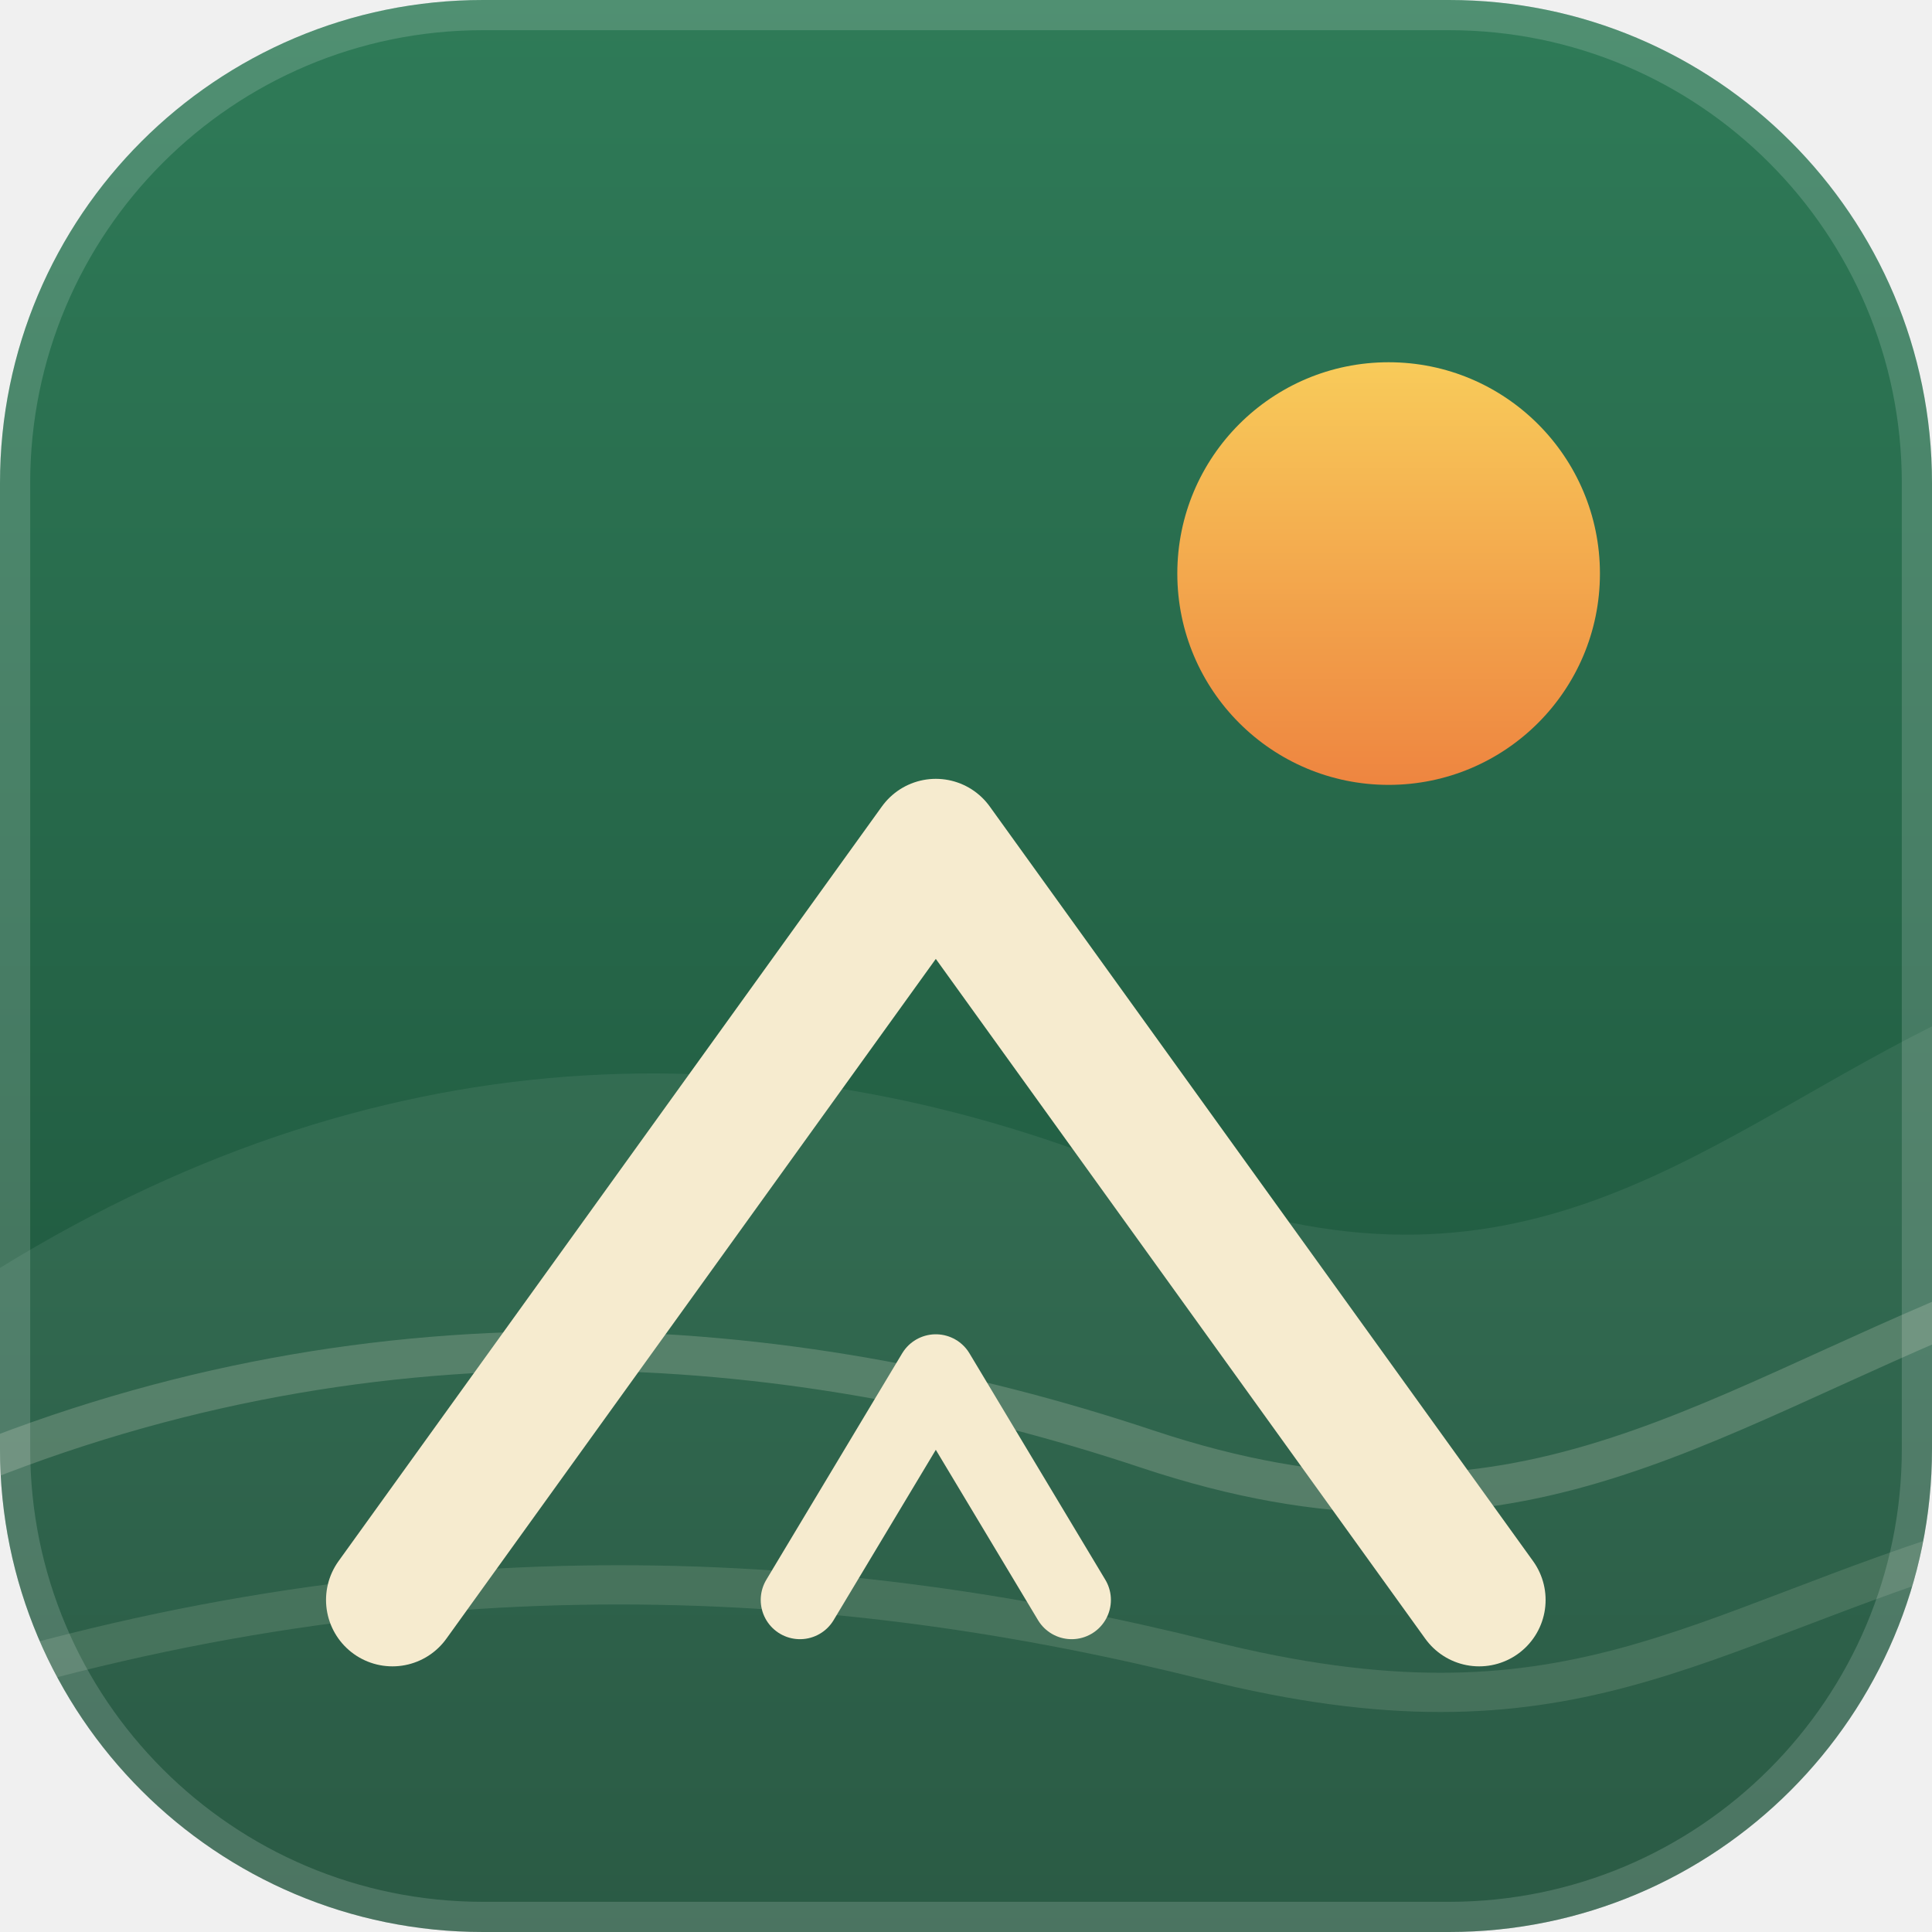
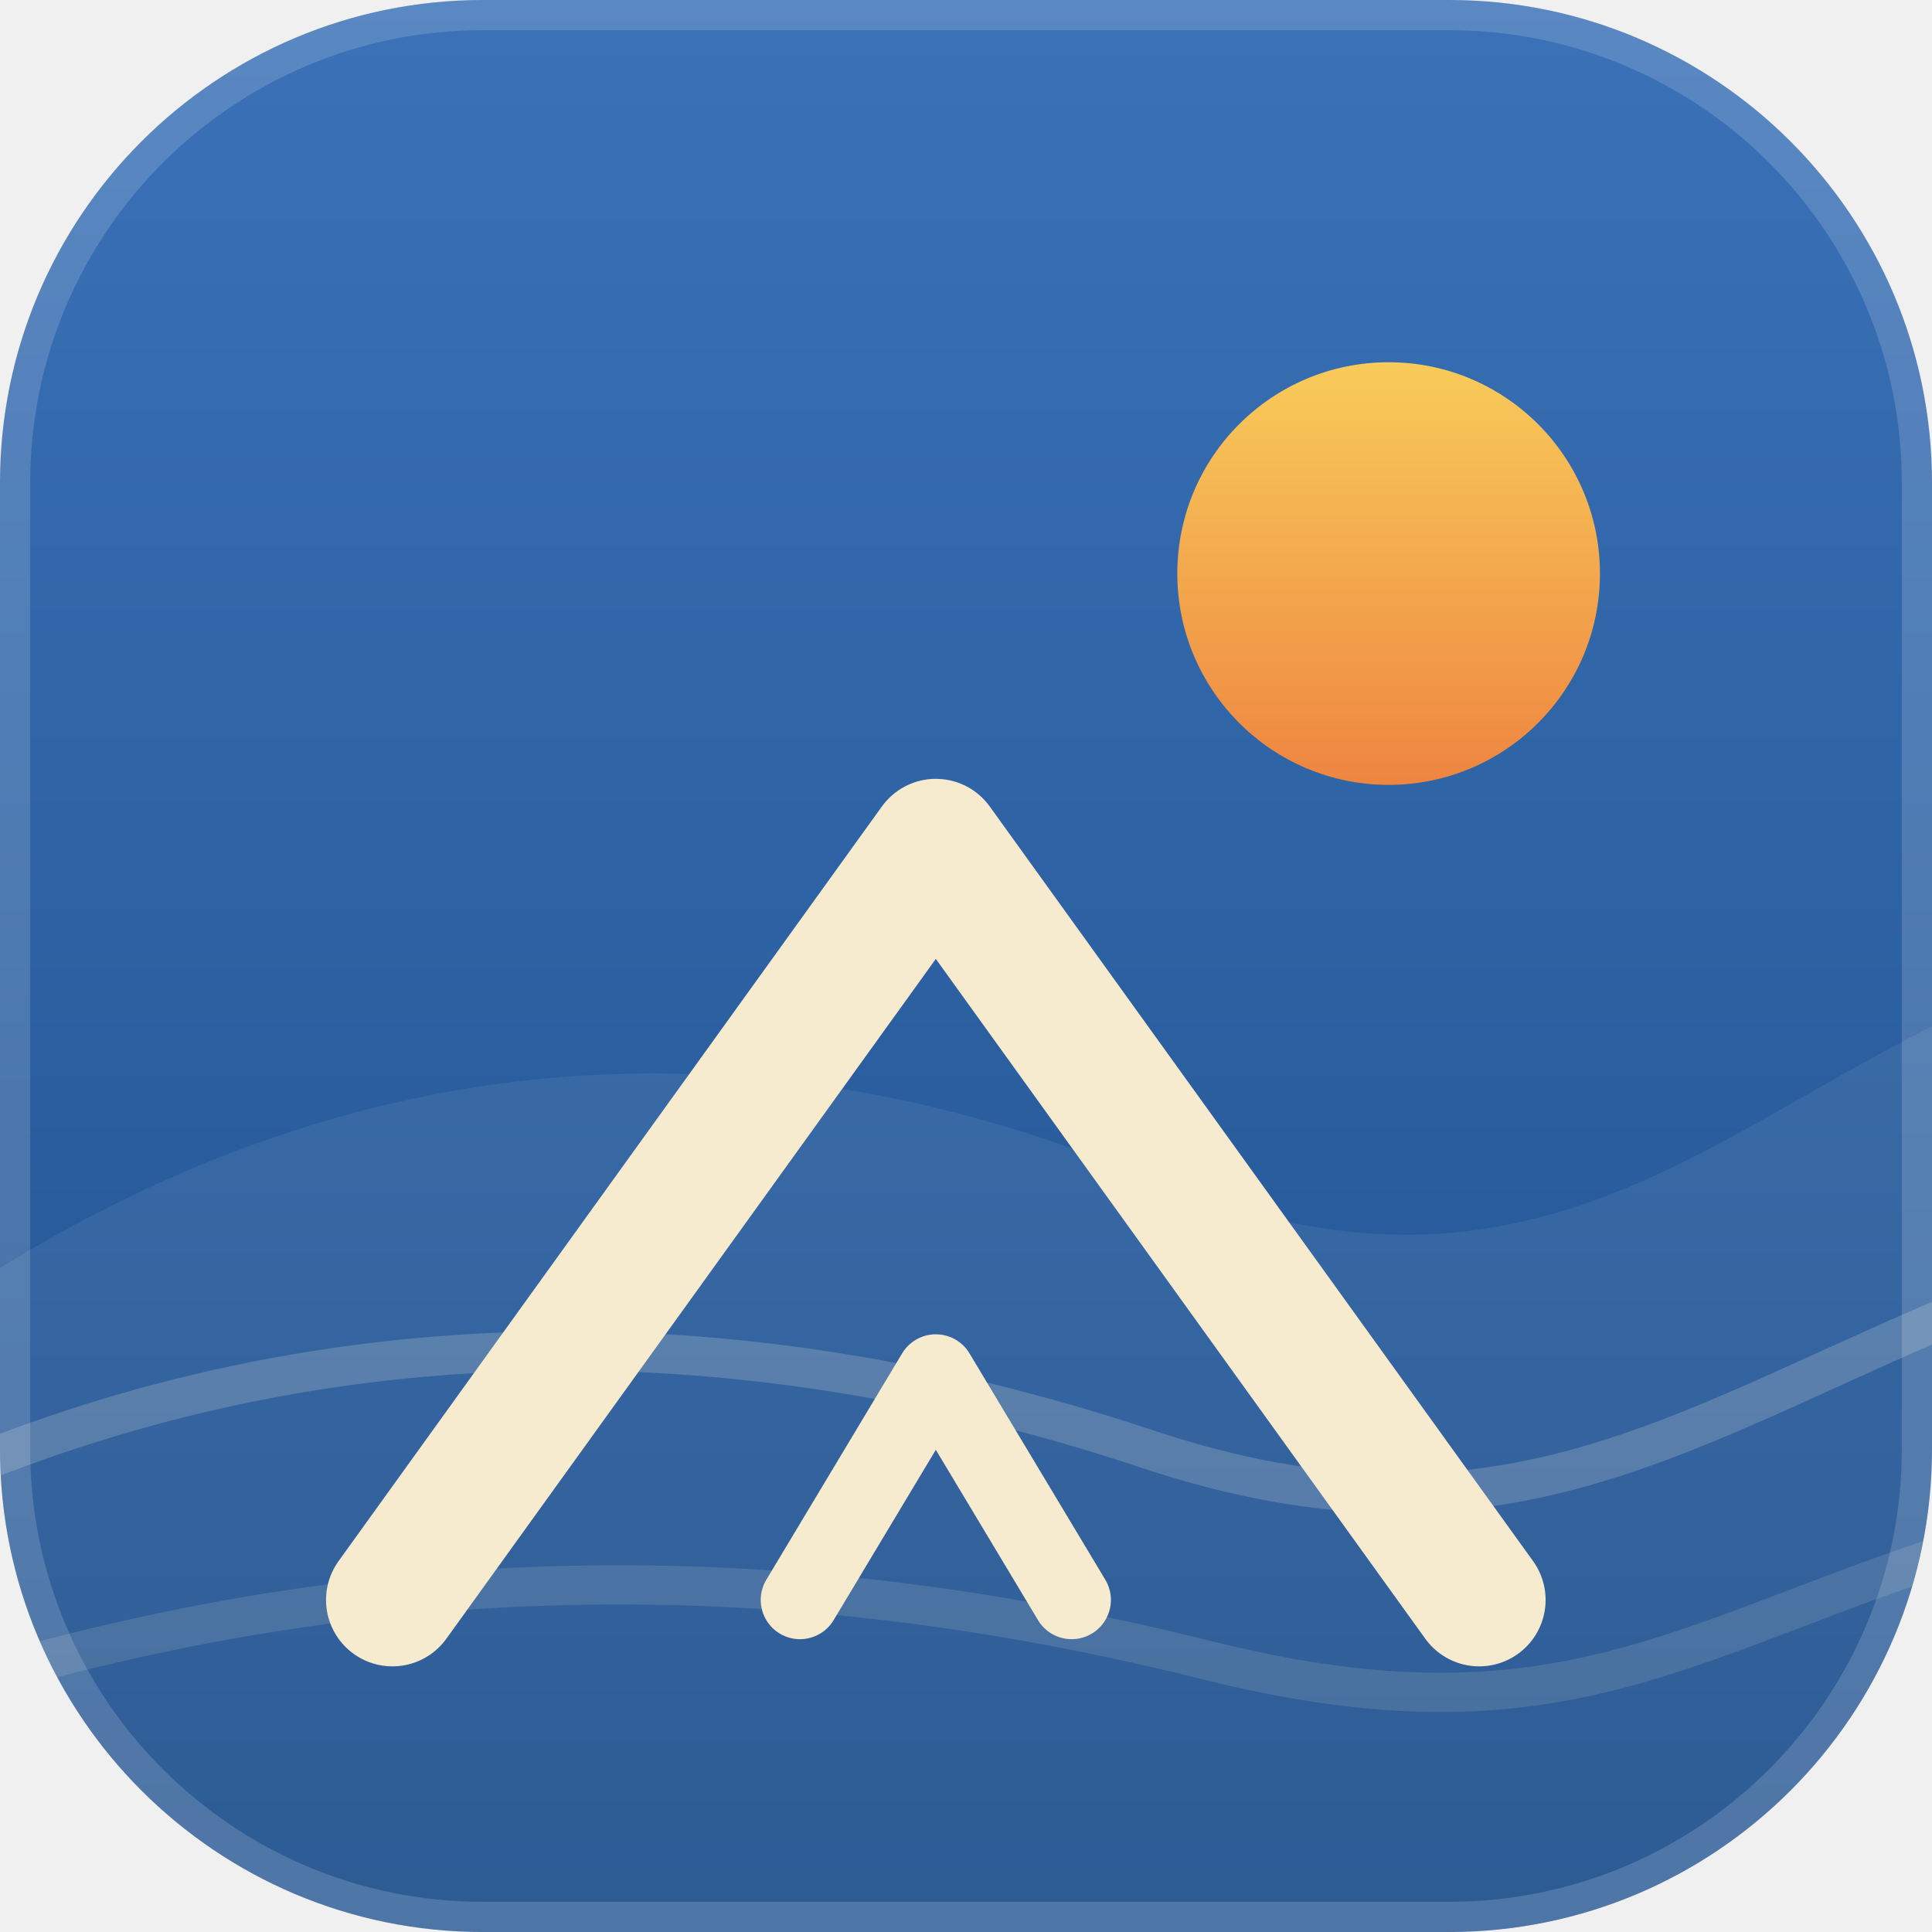
<svg xmlns="http://www.w3.org/2000/svg" viewBox="0 0 64 64">
  <defs>
    <linearGradient id="bg" x1="0" y1="0" x2="0" y2="1">
-       <stop offset="0" stop-color="#2F7B58" />
-       <stop offset="1" stop-color="#1B4E37" />
+       <stop offset="0" stop-color="#3B72B8" />
+       <stop offset="1" stop-color="#1D4F8C" />
    </linearGradient>
    <linearGradient id="sun" x1="0" y1="0" x2="0" y2="1">
      <stop offset="0" stop-color="#F8CB5A" />
      <stop offset="1" stop-color="#EE8540" />
    </linearGradient>
    <clipPath id="c">
      <rect width="64" height="64" rx="16" />
    </clipPath>
  </defs>
  <g clip-path="url(#c)">
    <rect width="64" height="64" fill="url(#bg)" />
    <path d="M0 42 C 13 34, 26 34, 38 39 S 56 38, 64 34 V64 H0Z" fill="#fff" fill-opacity="0.07" />
    <g fill="none" stroke="#F4EEDC" stroke-linecap="round" stroke-width="1.3">
      <path d="M-2 49 C 12 43, 26 44, 38 48 S 56 47, 66 43" stroke-opacity="0.2" />
      <path d="M-2 56 C 14 51, 28 52, 40 55 S 56 54, 66 51" stroke-opacity="0.13" />
    </g>
    <circle cx="46" cy="19" r="7" fill="url(#sun)" />
    <path d="M13 53 L31 28 L49 53" fill="none" stroke="#F6EBCF" stroke-width="4.4" stroke-linecap="round" stroke-linejoin="round" />
    <path d="M26.5 53 L31 45.5 L35.5 53" fill="none" stroke="#F6EBCF" stroke-width="2.6" stroke-linecap="round" stroke-linejoin="round" />
  </g>
  <rect x="0.5" y="0.5" width="63" height="63" rx="15.5" fill="none" stroke="#fff" stroke-opacity="0.16" />
</svg>
